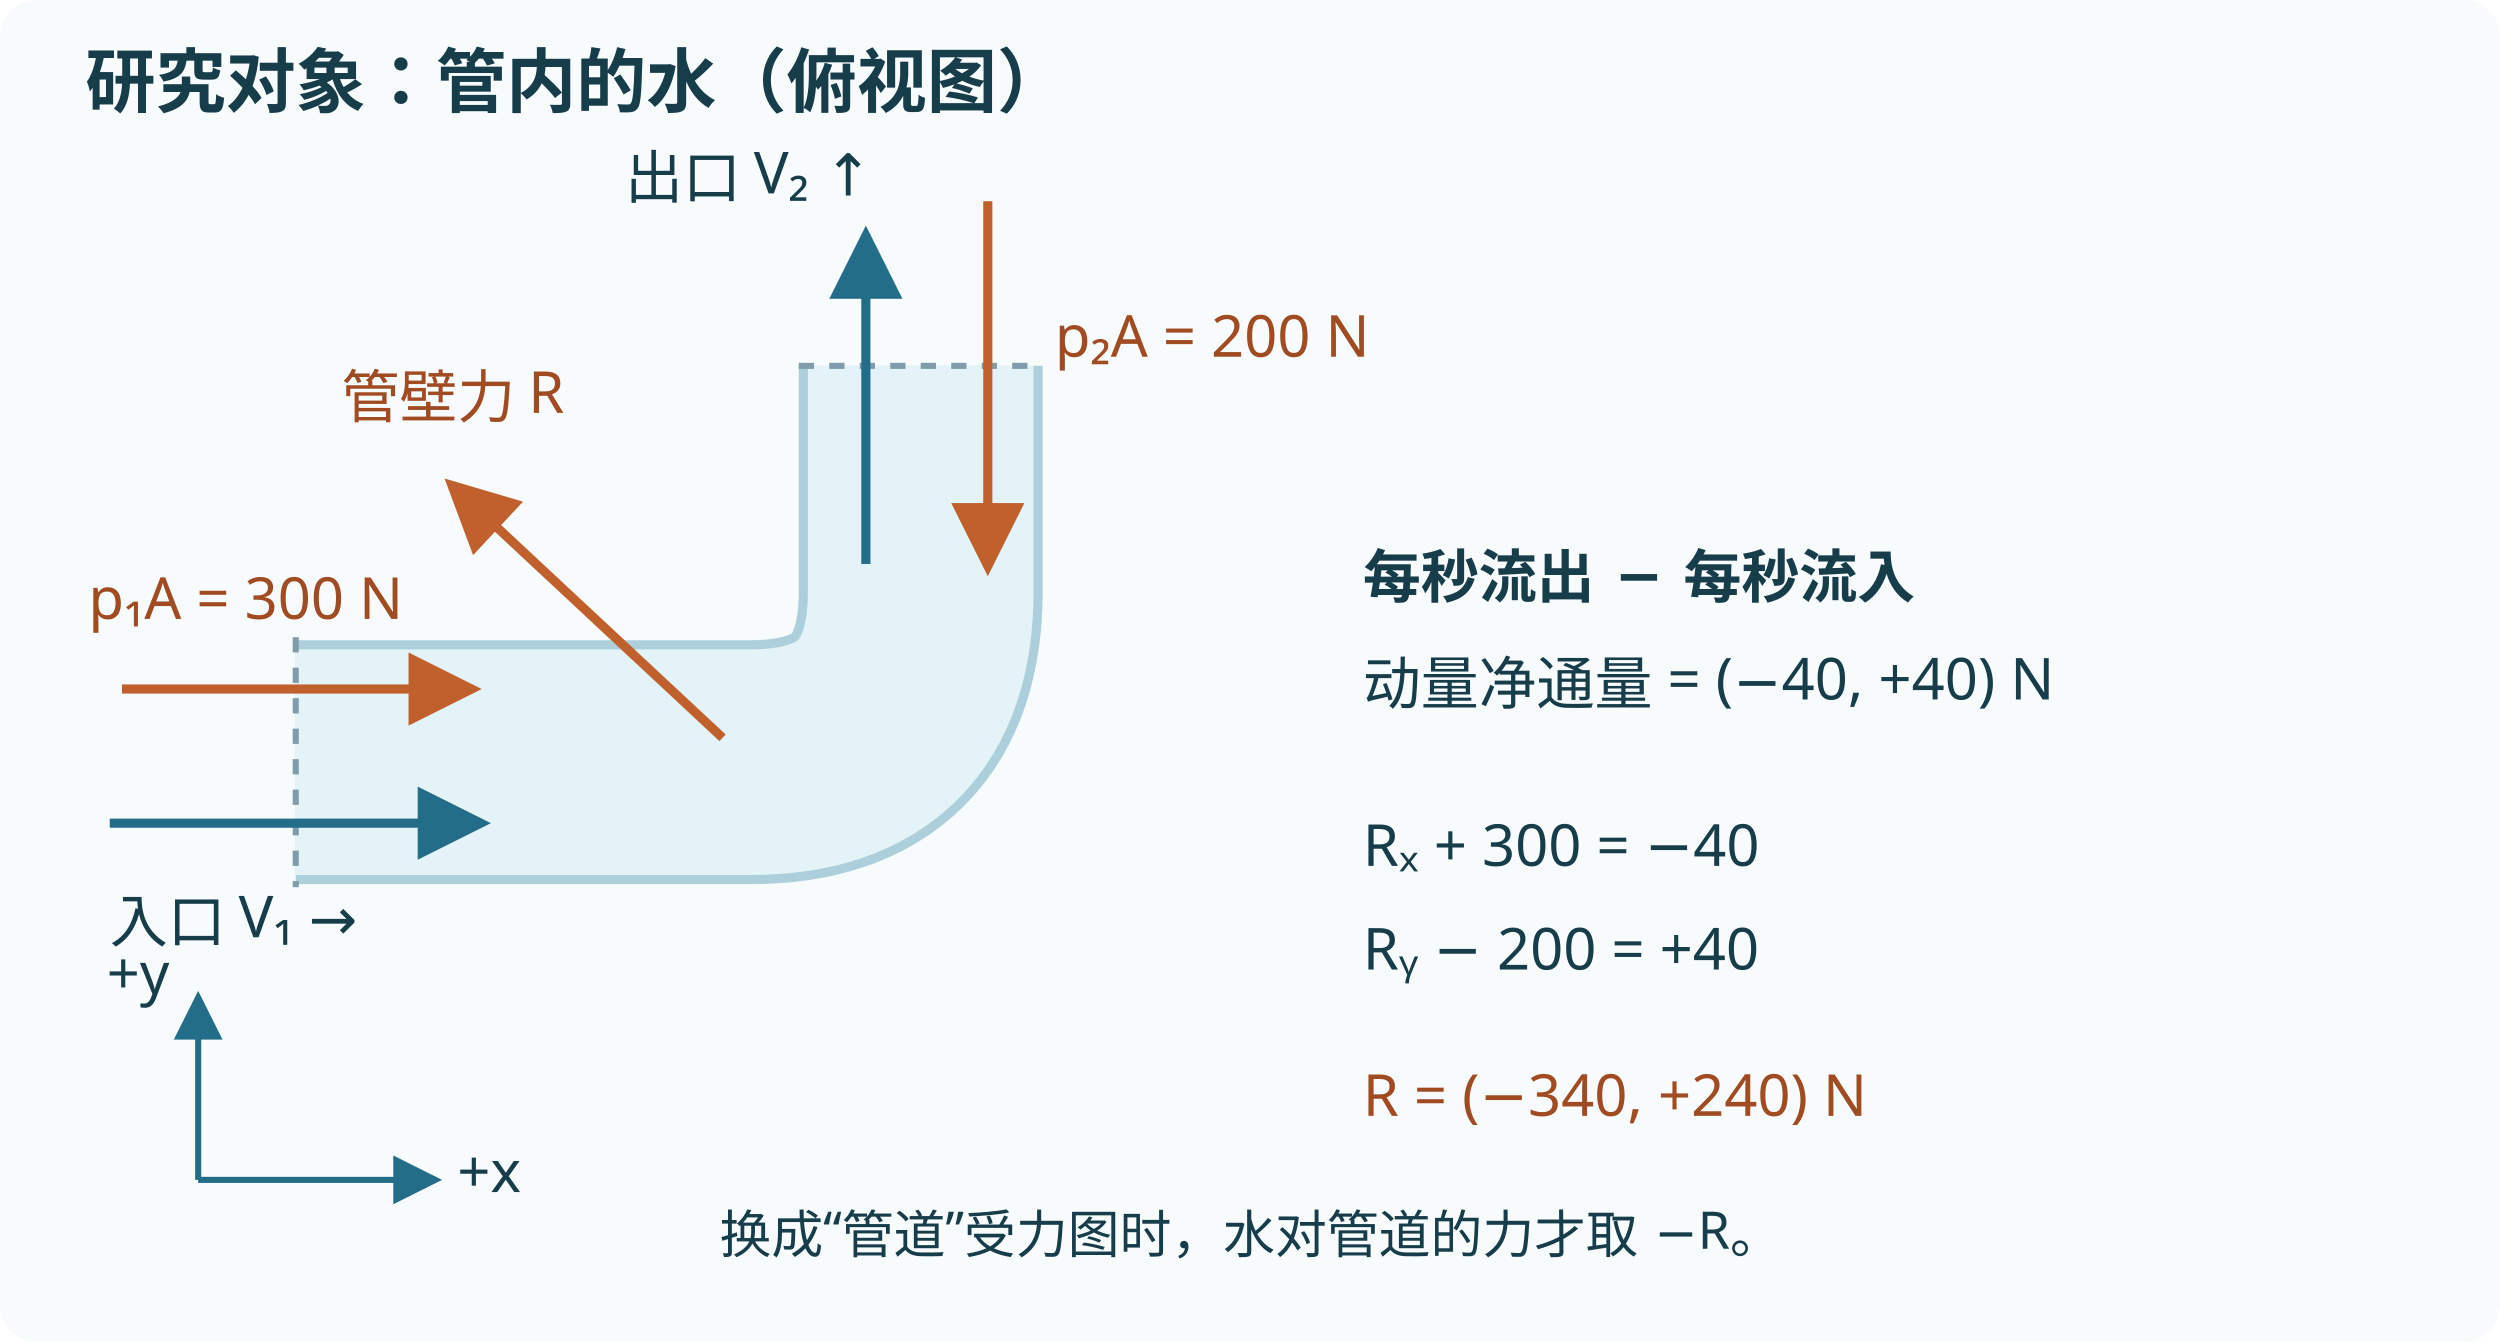
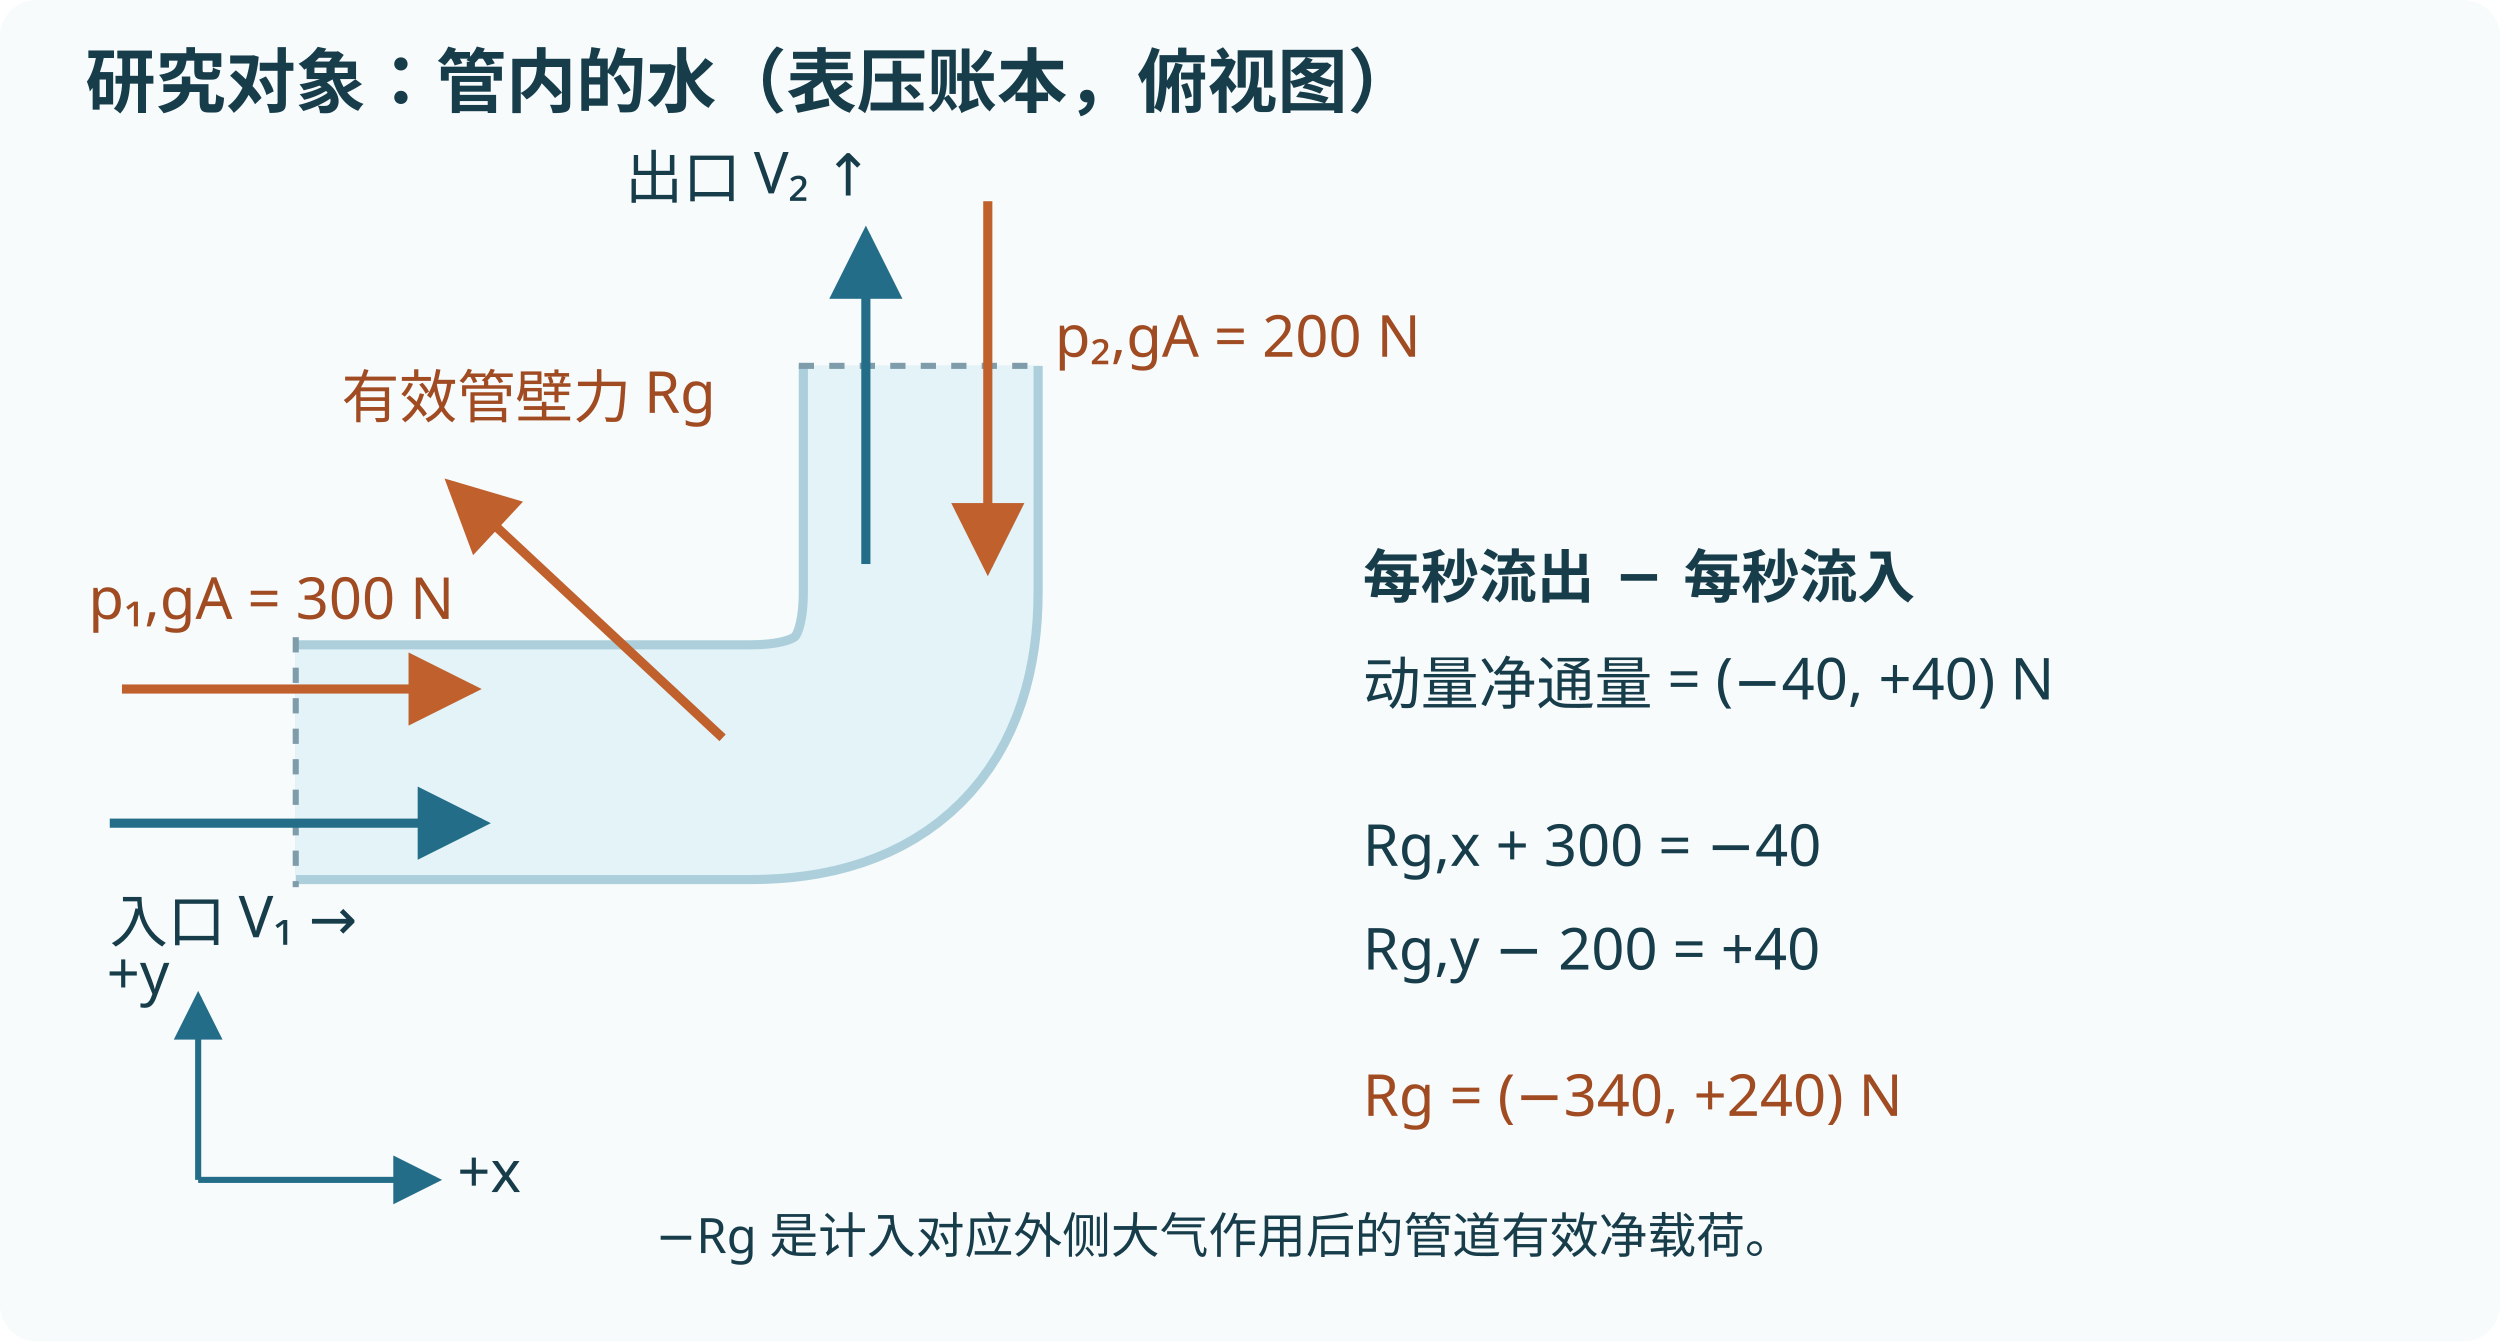
<svg xmlns="http://www.w3.org/2000/svg" width="820" height="440" viewBox="0 0 820 440" role="img" aria-labelledby="title desc">
  <defs>
    <marker id="a" markerWidth="8" markerHeight="8" refX="7" refY="4" orient="auto">
      <path d="M0 0L8 4L0 8Z" fill="#236d89" />
    </marker>
    <marker id="b" markerWidth="8" markerHeight="8" refX="7" refY="4" orient="auto">
      <path d="M0 0L8 4L0 8Z" fill="#bf602d" />
    </marker>
  </defs>
  <rect width="820" height="440" rx="12" fill="#f7fbfc" />
  <g font-family="sans-serif" font-size="19" fill="#173c4a">
-     <text x="28" y="35" font-weight="bold" font-size="23">研究对象：管内的水（俯视图）</text>
+     <text x="28" y="35" font-weight="bold" font-size="23">研究对象：管内的水（表压账本，俯视图）</text>
    <path d="M97 250H246Q302 250 302 194V120" stroke="#accfdb" stroke-width="80" fill="none" />
    <path d="M97 250H246Q302 250 302 194V120" stroke="#e3f3f8" stroke-width="74" fill="none" />
    <path d="M97 209V291M262 120H342" stroke="#7e9caa" stroke-width="2" stroke-dasharray="5 5" />
    <g stroke="#236d89" stroke-width="3" marker-end="url(#a)">
      <path d="M36 270H158" />
      <path d="M284 185V77" />
    </g>
    <text x="36" y="309">入口 V₁ →</text>
    <text x="205" y="65">出口 V₂ ↑</text>
    <g stroke="#bf602d" stroke-width="3" marker-end="url(#b)">
      <path d="M40 226H155" />
      <path d="M324 66V186" />
    </g>
-     <text x="29" y="203" fill="#a04b21">p₁A = 300 N</text>
-     <text x="346" y="117" fill="#a04b21">p₂A = 200 N</text>
+     <text x="29" y="203" fill="#a04b21">p₁,gA = 300 N</text>
+     <text x="346" y="117" fill="#a04b21">p₂,gA = 200 N</text>
    <path d="M237 242L148 159" stroke="#bf602d" stroke-width="3" marker-end="url(#b)" />
-     <text x="112" y="137" fill="#a04b21">管壁力 R</text>
+     <text x="112" y="137" fill="#a04b21">有效管壁力 Rg</text>
    <g stroke="#236d89" stroke-width="2" marker-end="url(#a)">
      <path d="M65 387H143" />
      <path d="M65 387V327" />
    </g>
    <text x="150" y="391">+x</text>
    <text x="35" y="326">+y</text>
    <g transform="translate(447 196)">
      <text font-weight="bold">每秒流出 − 每秒流入</text>
      <text y="35">动量净通量 = (−40, +40) N</text>
-       <text y="88">Rₓ + 300 = −40</text>
-       <text y="122">Rᵧ − 200 = +40</text>
-       <text y="170" fill="#a04b21">R = (−340, +240) N</text>
+       <text y="88">Rg,x + 300 = −40</text>
+       <text y="122">Rg,y − 200 = +40</text>
+       <text y="170" fill="#a04b21">Rg = (−340, +240) N</text>
    </g>
-     <text x="236" y="411" font-size="17">换成“管道”受力图时，水对管道的力才取 −R。</text>
+     <text x="215" y="411" font-size="16">−Rg 是计入对应外侧大气作用后的管道有效净载荷。</text>
  </g>
</svg>
